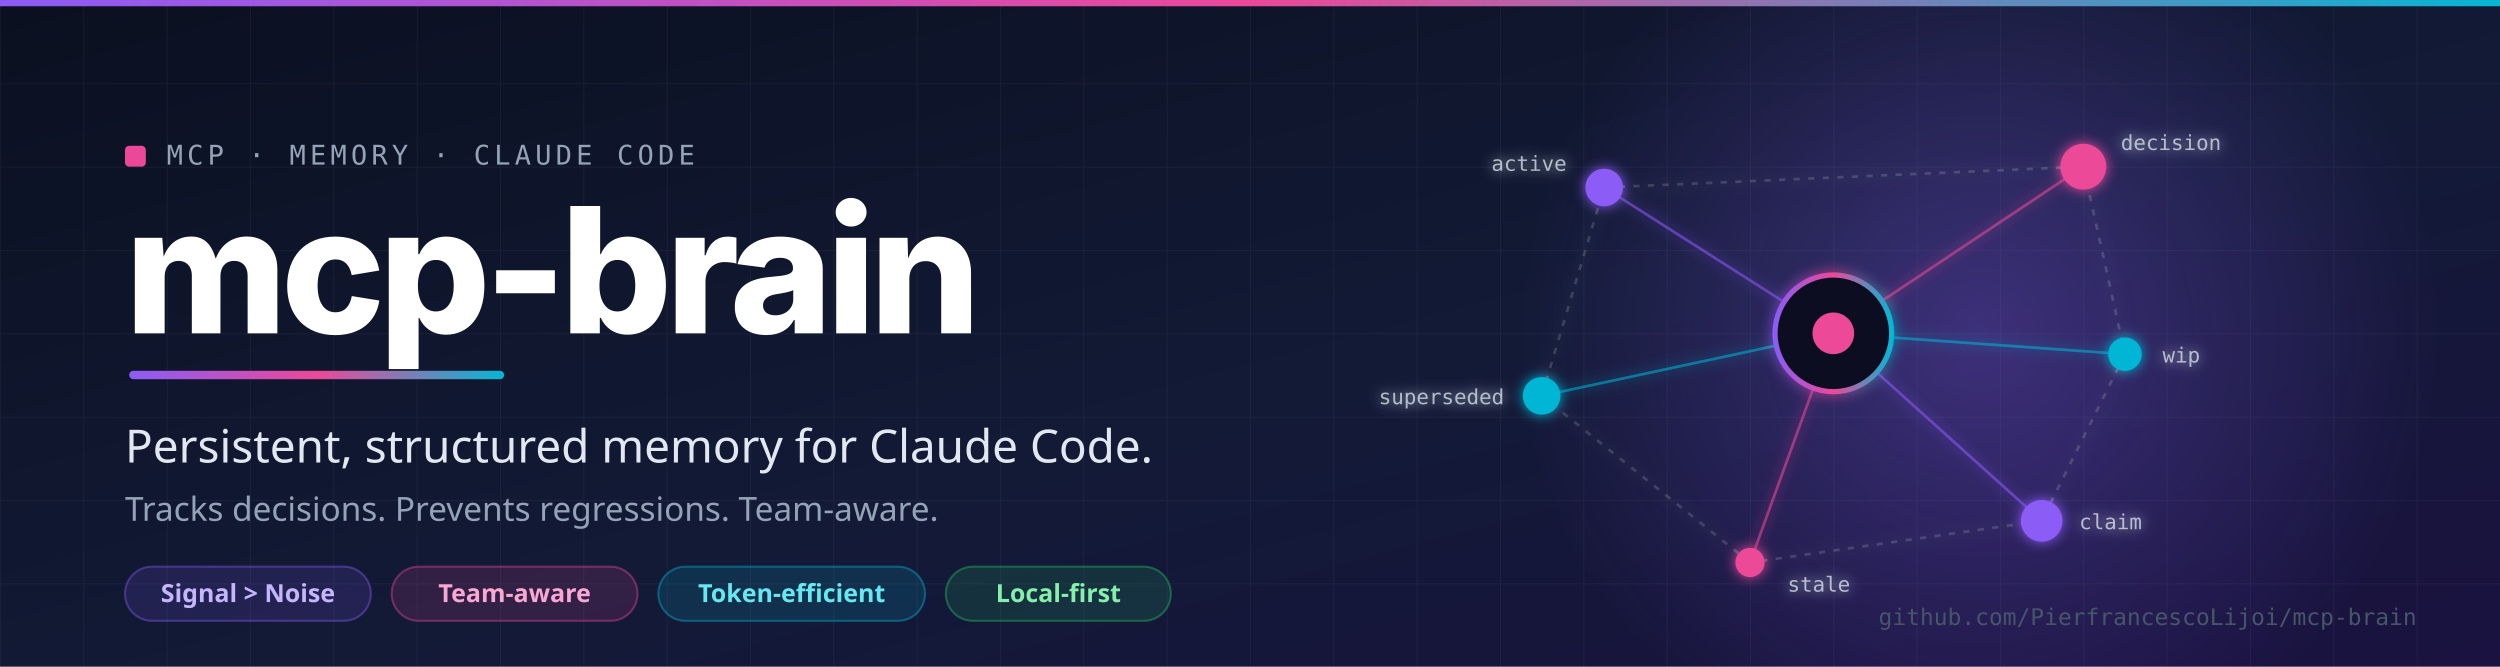
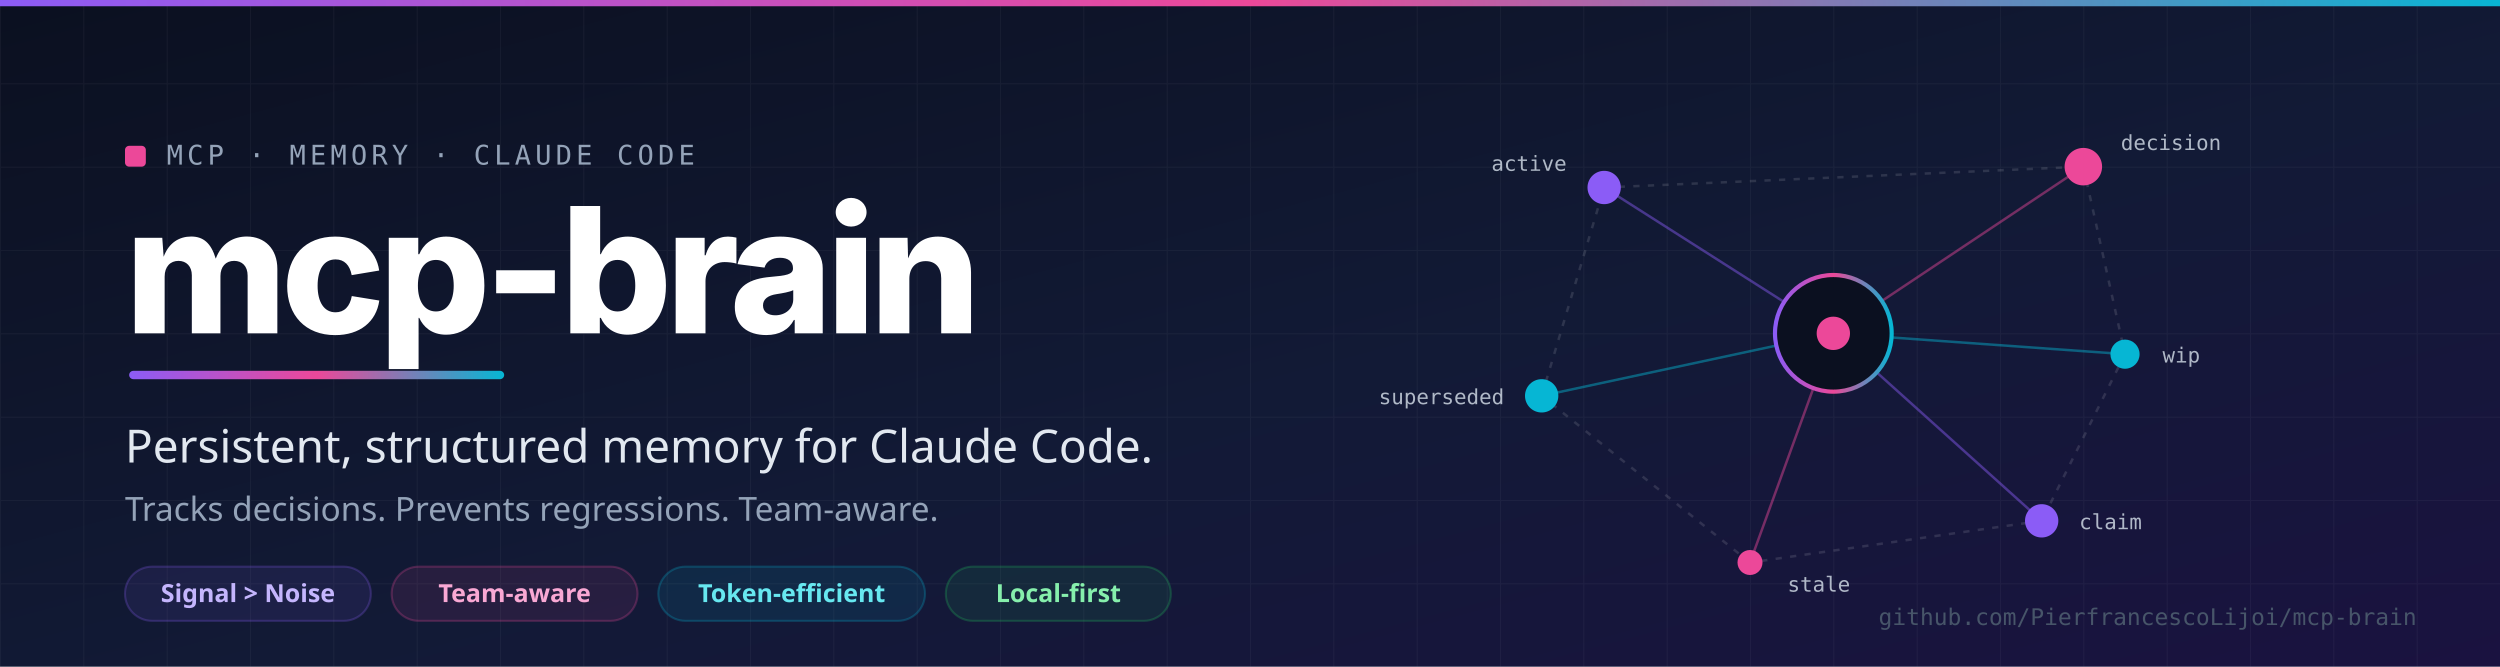
<svg xmlns="http://www.w3.org/2000/svg" viewBox="0 0 1200 320" role="img" aria-label="mcp-brain — persistent, structured memory for Claude Code">
  <defs>
    <linearGradient id="bg" x1="0%" y1="0%" x2="100%" y2="100%">
      <stop offset="0%" stop-color="#0b1020" />
      <stop offset="55%" stop-color="#121a36" />
      <stop offset="100%" stop-color="#1a1240" />
    </linearGradient>
    <linearGradient id="accent" x1="0%" y1="0%" x2="100%" y2="0%">
      <stop offset="0%" stop-color="#8b5cf6" />
      <stop offset="50%" stop-color="#ec4899" />
      <stop offset="100%" stop-color="#06b6d4" />
    </linearGradient>
-     <radialGradient id="glow" cx="50%" cy="50%" r="50%">
-       <stop offset="0%" stop-color="#8b5cf6" stop-opacity="0.35" />
-       <stop offset="100%" stop-color="#8b5cf6" stop-opacity="0" />
-     </radialGradient>
    <pattern id="grid" width="40" height="40" patternUnits="userSpaceOnUse">
      <path d="M 40 0 L 0 0 0 40" fill="none" stroke="#ffffff" stroke-opacity="0.04" stroke-width="1" />
    </pattern>
-     <filter id="softGlow" x="-20%" y="-20%" width="140%" height="140%">
-       <feGaussianBlur stdDeviation="3" result="b" />
-       <feMerge>
-         <feMergeNode in="b" />
-         <feMergeNode in="SourceGraphic" />
-       </feMerge>
-     </filter>
  </defs>
  <rect width="1200" height="320" fill="url(#bg)" />
  <rect width="1200" height="320" fill="url(#grid)" />
-   <circle cx="950" cy="160" r="220" fill="url(#glow)" />
  <rect x="0" y="0" width="1200" height="3" fill="url(#accent)" />
  <g transform="translate(60, 0)">
    <g transform="translate(0, 70)">
      <rect x="0" y="0" width="10" height="10" rx="2" fill="#ec4899" />
      <text x="20" y="9" font-family="ui-monospace, 'SF Mono', Menlo, monospace" font-size="13" fill="#94a3b8" letter-spacing="2">MCP · MEMORY · CLAUDE CODE</text>
    </g>
    <text x="0" y="160" font-family="ui-sans-serif, system-ui, -apple-system, 'Segoe UI', Inter, sans-serif" font-size="84" font-weight="800" fill="#ffffff" letter-spacing="-3">mcp-brain</text>
    <rect x="2" y="178" width="180" height="4" rx="2" fill="url(#accent)" />
    <text x="0" y="222" font-family="ui-sans-serif, system-ui, sans-serif" font-size="22" font-weight="500" fill="#e2e8f0">Persistent, structured memory for Claude Code.</text>
    <text x="0" y="250" font-family="ui-sans-serif, system-ui, sans-serif" font-size="16" font-weight="400" fill="#94a3b8">Tracks decisions. Prevents regressions. Team-aware.</text>
    <g transform="translate(0, 272)" font-family="ui-sans-serif, system-ui, sans-serif" font-size="12" font-weight="600">
      <g>
-         <rect x="0" y="0" width="118" height="26" rx="13" fill="#8b5cf6" fill-opacity="0.15" stroke="#8b5cf6" stroke-opacity="0.4" />
+         <rect x="0" y="0" width="118" height="26" rx="13" fill="#8b5cf6" fill-opacity="0.10" stroke="#8b5cf6" stroke-opacity="0.25" />
        <text x="59" y="17" text-anchor="middle" fill="#c4b5fd">Signal &gt; Noise</text>
      </g>
      <g transform="translate(128, 0)">
-         <rect x="0" y="0" width="118" height="26" rx="13" fill="#ec4899" fill-opacity="0.15" stroke="#ec4899" stroke-opacity="0.4" />
+         <rect x="0" y="0" width="118" height="26" rx="13" fill="#ec4899" fill-opacity="0.10" stroke="#ec4899" stroke-opacity="0.25" />
        <text x="59" y="17" text-anchor="middle" fill="#f9a8d4">Team-aware</text>
      </g>
      <g transform="translate(256, 0)">
-         <rect x="0" y="0" width="128" height="26" rx="13" fill="#06b6d4" fill-opacity="0.15" stroke="#06b6d4" stroke-opacity="0.4" />
+         <rect x="0" y="0" width="128" height="26" rx="13" fill="#06b6d4" fill-opacity="0.10" stroke="#06b6d4" stroke-opacity="0.25" />
        <text x="64" y="17" text-anchor="middle" fill="#67e8f0">Token-efficient</text>
      </g>
      <g transform="translate(394, 0)">
-         <rect x="0" y="0" width="108" height="26" rx="13" fill="#22c55e" fill-opacity="0.15" stroke="#22c55e" stroke-opacity="0.4" />
+         <rect x="0" y="0" width="108" height="26" rx="13" fill="#22c55e" fill-opacity="0.10" stroke="#22c55e" stroke-opacity="0.25" />
        <text x="54" y="17" text-anchor="middle" fill="#86efac">Local-first</text>
      </g>
    </g>
  </g>
-   <g transform="translate(880, 160)" filter="url(#softGlow)">
-     <g stroke-opacity="0.55" stroke-width="1.3" fill="none">
+   <g transform="translate(880, 160)">
+     <g stroke-opacity="0.45" stroke-width="1.2" fill="none">
      <line x1="0" y1="0" x2="-110" y2="-70" stroke="#8b5cf6" />
      <line x1="0" y1="0" x2="120" y2="-80" stroke="#ec4899" />
      <line x1="0" y1="0" x2="140" y2="10" stroke="#06b6d4" />
      <line x1="0" y1="0" x2="100" y2="90" stroke="#8b5cf6" />
      <line x1="0" y1="0" x2="-40" y2="110" stroke="#ec4899" />
      <line x1="0" y1="0" x2="-140" y2="30" stroke="#06b6d4" />
-       <line x1="-110" y1="-70" x2="120" y2="-80" stroke="#ffffff" stroke-opacity="0.15" stroke-dasharray="3 4" />
-       <line x1="120" y1="-80" x2="140" y2="10" stroke="#ffffff" stroke-opacity="0.15" stroke-dasharray="3 4" />
-       <line x1="140" y1="10" x2="100" y2="90" stroke="#ffffff" stroke-opacity="0.15" stroke-dasharray="3 4" />
-       <line x1="100" y1="90" x2="-40" y2="110" stroke="#ffffff" stroke-opacity="0.15" stroke-dasharray="3 4" />
-       <line x1="-40" y1="110" x2="-140" y2="30" stroke="#ffffff" stroke-opacity="0.15" stroke-dasharray="3 4" />
-       <line x1="-140" y1="30" x2="-110" y2="-70" stroke="#ffffff" stroke-opacity="0.15" stroke-dasharray="3 4" />
+       <line x1="-110" y1="-70" x2="120" y2="-80" stroke="#ffffff" stroke-opacity="0.12" stroke-dasharray="3 4" />
+       <line x1="120" y1="-80" x2="140" y2="10" stroke="#ffffff" stroke-opacity="0.12" stroke-dasharray="3 4" />
+       <line x1="140" y1="10" x2="100" y2="90" stroke="#ffffff" stroke-opacity="0.12" stroke-dasharray="3 4" />
+       <line x1="100" y1="90" x2="-40" y2="110" stroke="#ffffff" stroke-opacity="0.12" stroke-dasharray="3 4" />
+       <line x1="-40" y1="110" x2="-140" y2="30" stroke="#ffffff" stroke-opacity="0.12" stroke-dasharray="3 4" />
+       <line x1="-140" y1="30" x2="-110" y2="-70" stroke="#ffffff" stroke-opacity="0.12" stroke-dasharray="3 4" />
    </g>
-     <circle cx="0" cy="0" r="28" fill="#0b1020" stroke="url(#accent)" stroke-width="2.5" />
-     <circle cx="0" cy="0" r="10" fill="#ec4899" />
+     <circle cx="0" cy="0" r="28" fill="#0b1020" stroke="url(#accent)" stroke-width="2" />
+     <circle cx="0" cy="0" r="8" fill="#ec4899" />
    <g>
-       <circle cx="-110" cy="-70" r="9" fill="#8b5cf6" />
-       <circle cx="120" cy="-80" r="11" fill="#ec4899" />
-       <circle cx="140" cy="10" r="8" fill="#06b6d4" />
-       <circle cx="100" cy="90" r="10" fill="#8b5cf6" />
-       <circle cx="-40" cy="110" r="7" fill="#ec4899" />
-       <circle cx="-140" cy="30" r="9" fill="#06b6d4" />
+       <circle cx="-110" cy="-70" r="8" fill="#8b5cf6" />
+       <circle cx="120" cy="-80" r="9" fill="#ec4899" />
+       <circle cx="140" cy="10" r="7" fill="#06b6d4" />
+       <circle cx="100" cy="90" r="8" fill="#8b5cf6" />
+       <circle cx="-40" cy="110" r="6" fill="#ec4899" />
+       <circle cx="-140" cy="30" r="8" fill="#06b6d4" />
    </g>
    <g font-family="ui-monospace, 'SF Mono', Menlo, monospace" font-size="10" fill="#cbd5e1" fill-opacity="0.85">
      <text x="-128" y="-78" text-anchor="end">active</text>
      <text x="138" y="-88" text-anchor="start">decision</text>
      <text x="158" y="14" text-anchor="start">wip</text>
      <text x="118" y="94" text-anchor="start">claim</text>
      <text x="-22" y="124" text-anchor="start">stale</text>
      <text x="-158" y="34" text-anchor="end">superseded</text>
    </g>
  </g>
  <text x="1160" y="300" text-anchor="end" font-family="ui-monospace, 'SF Mono', monospace" font-size="11" fill="#475569">github.com/PierfrancescoLijoi/mcp-brain</text>
</svg>
